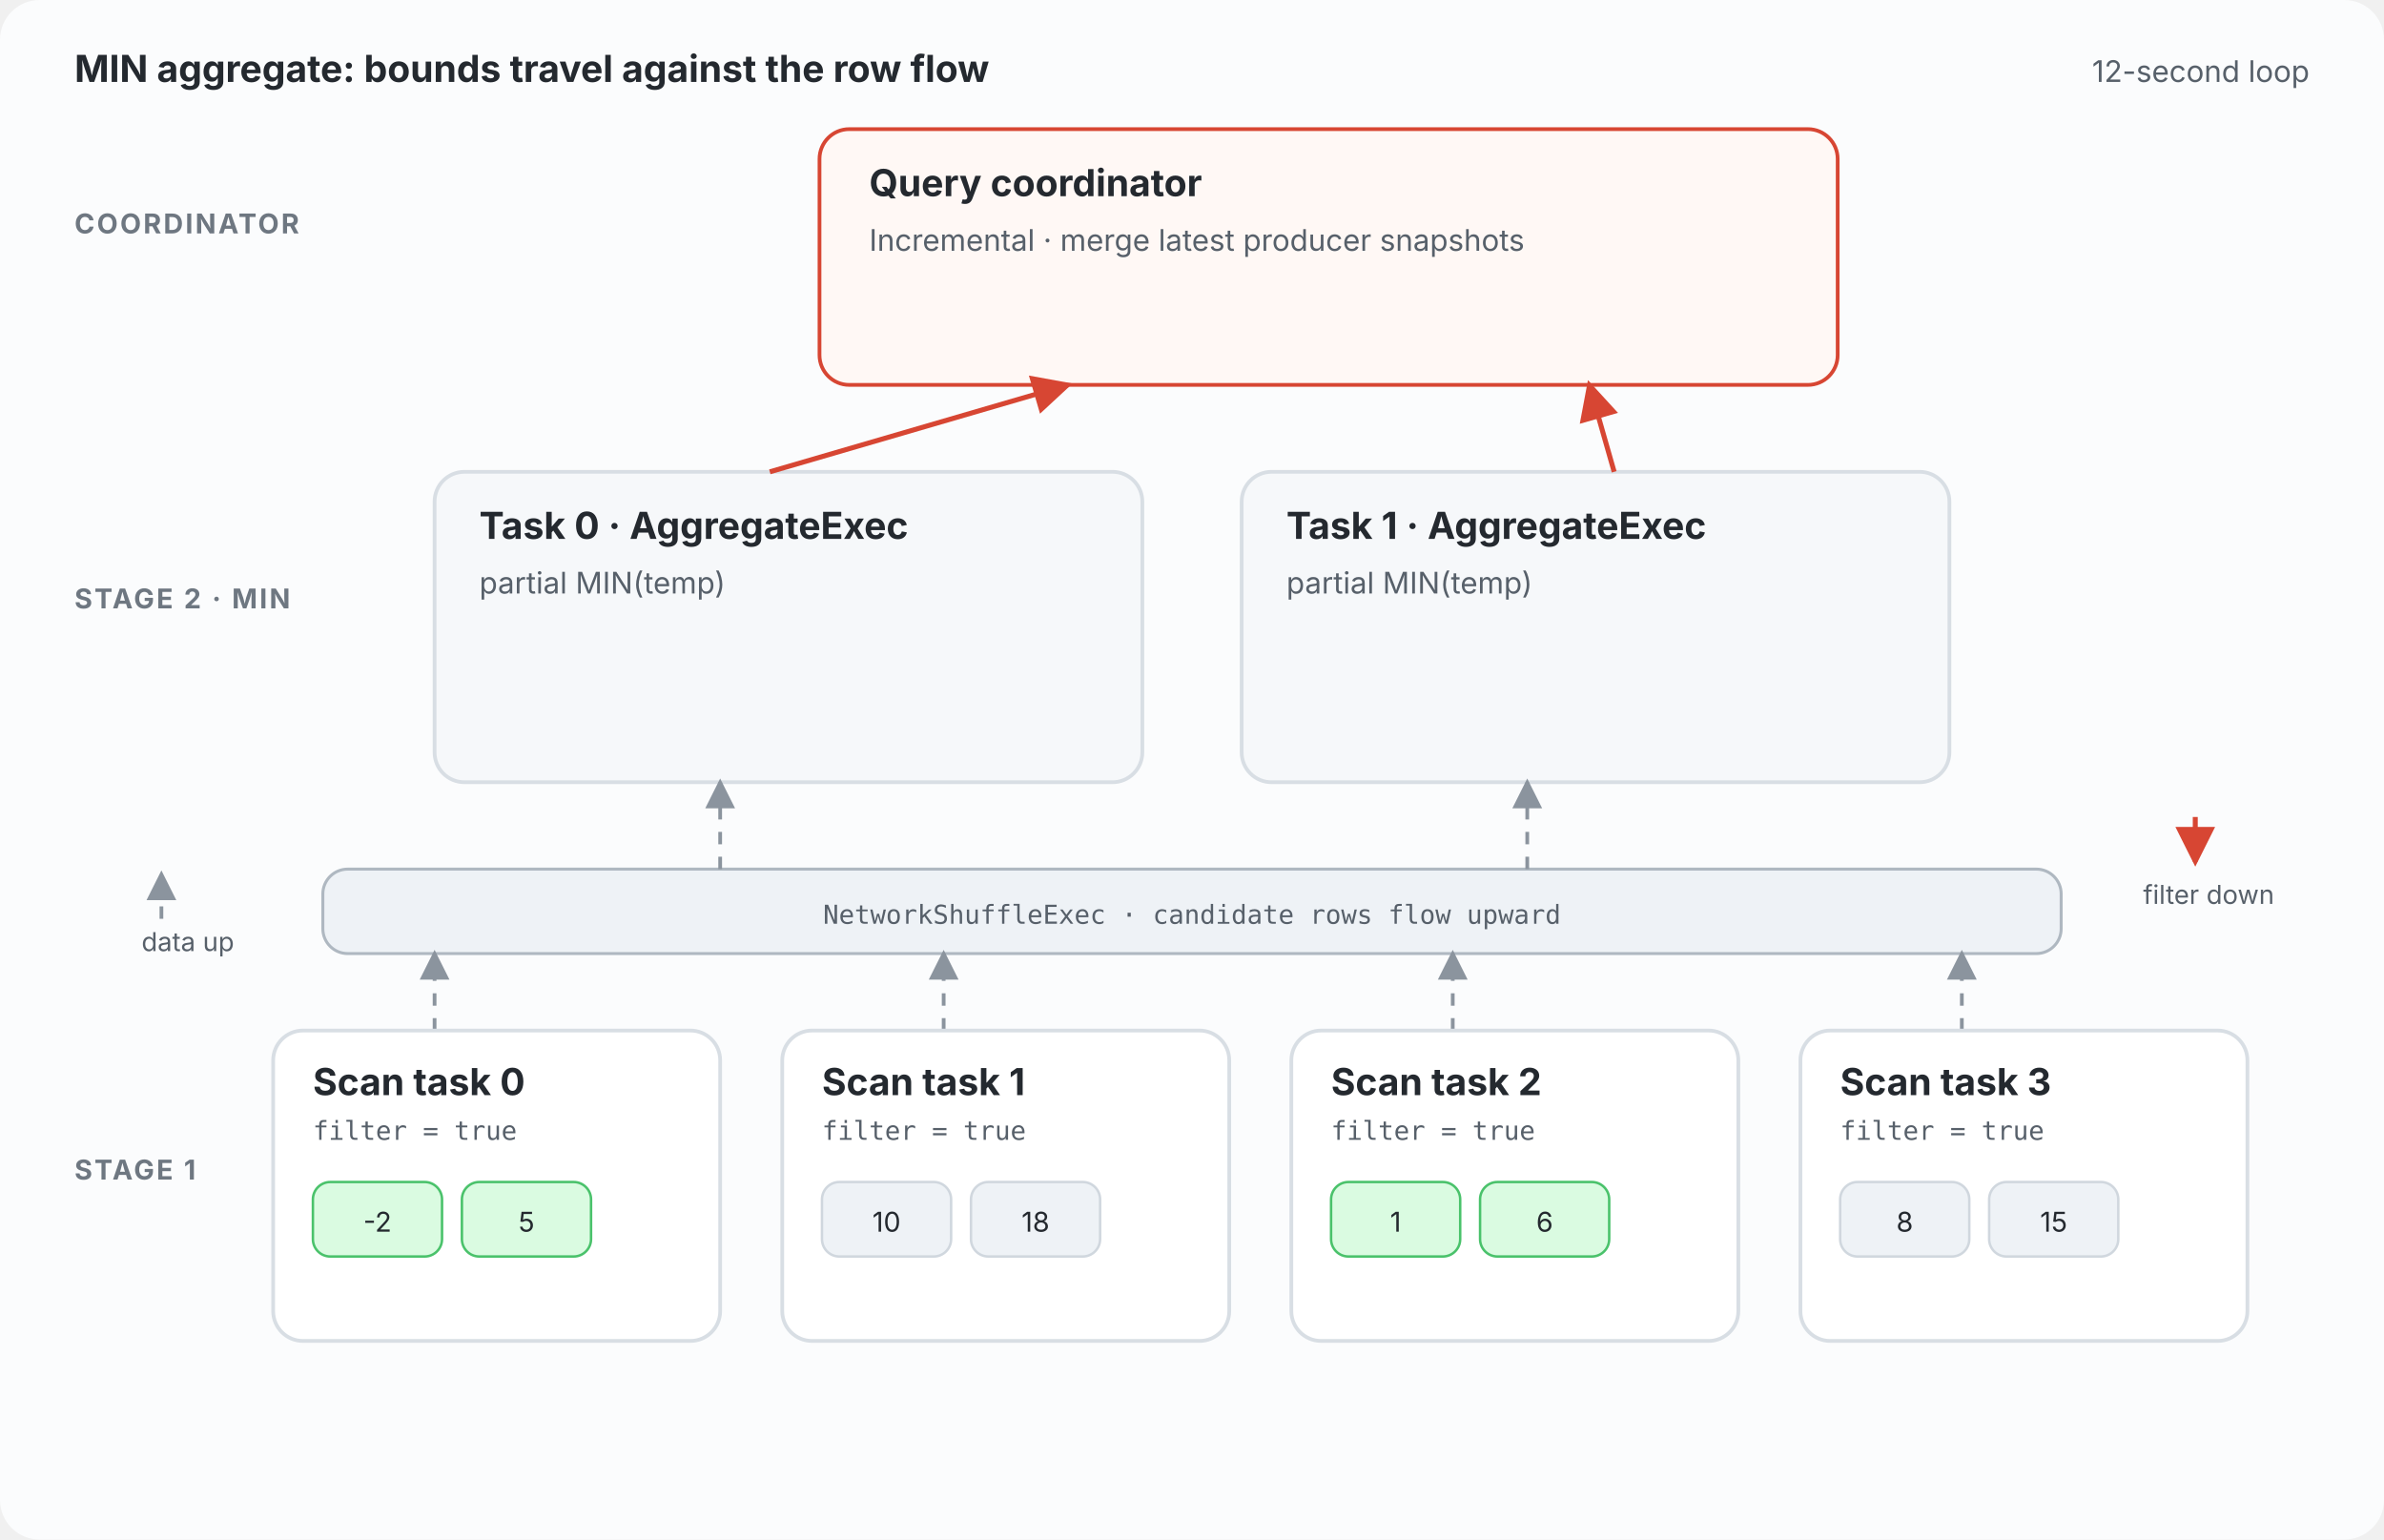
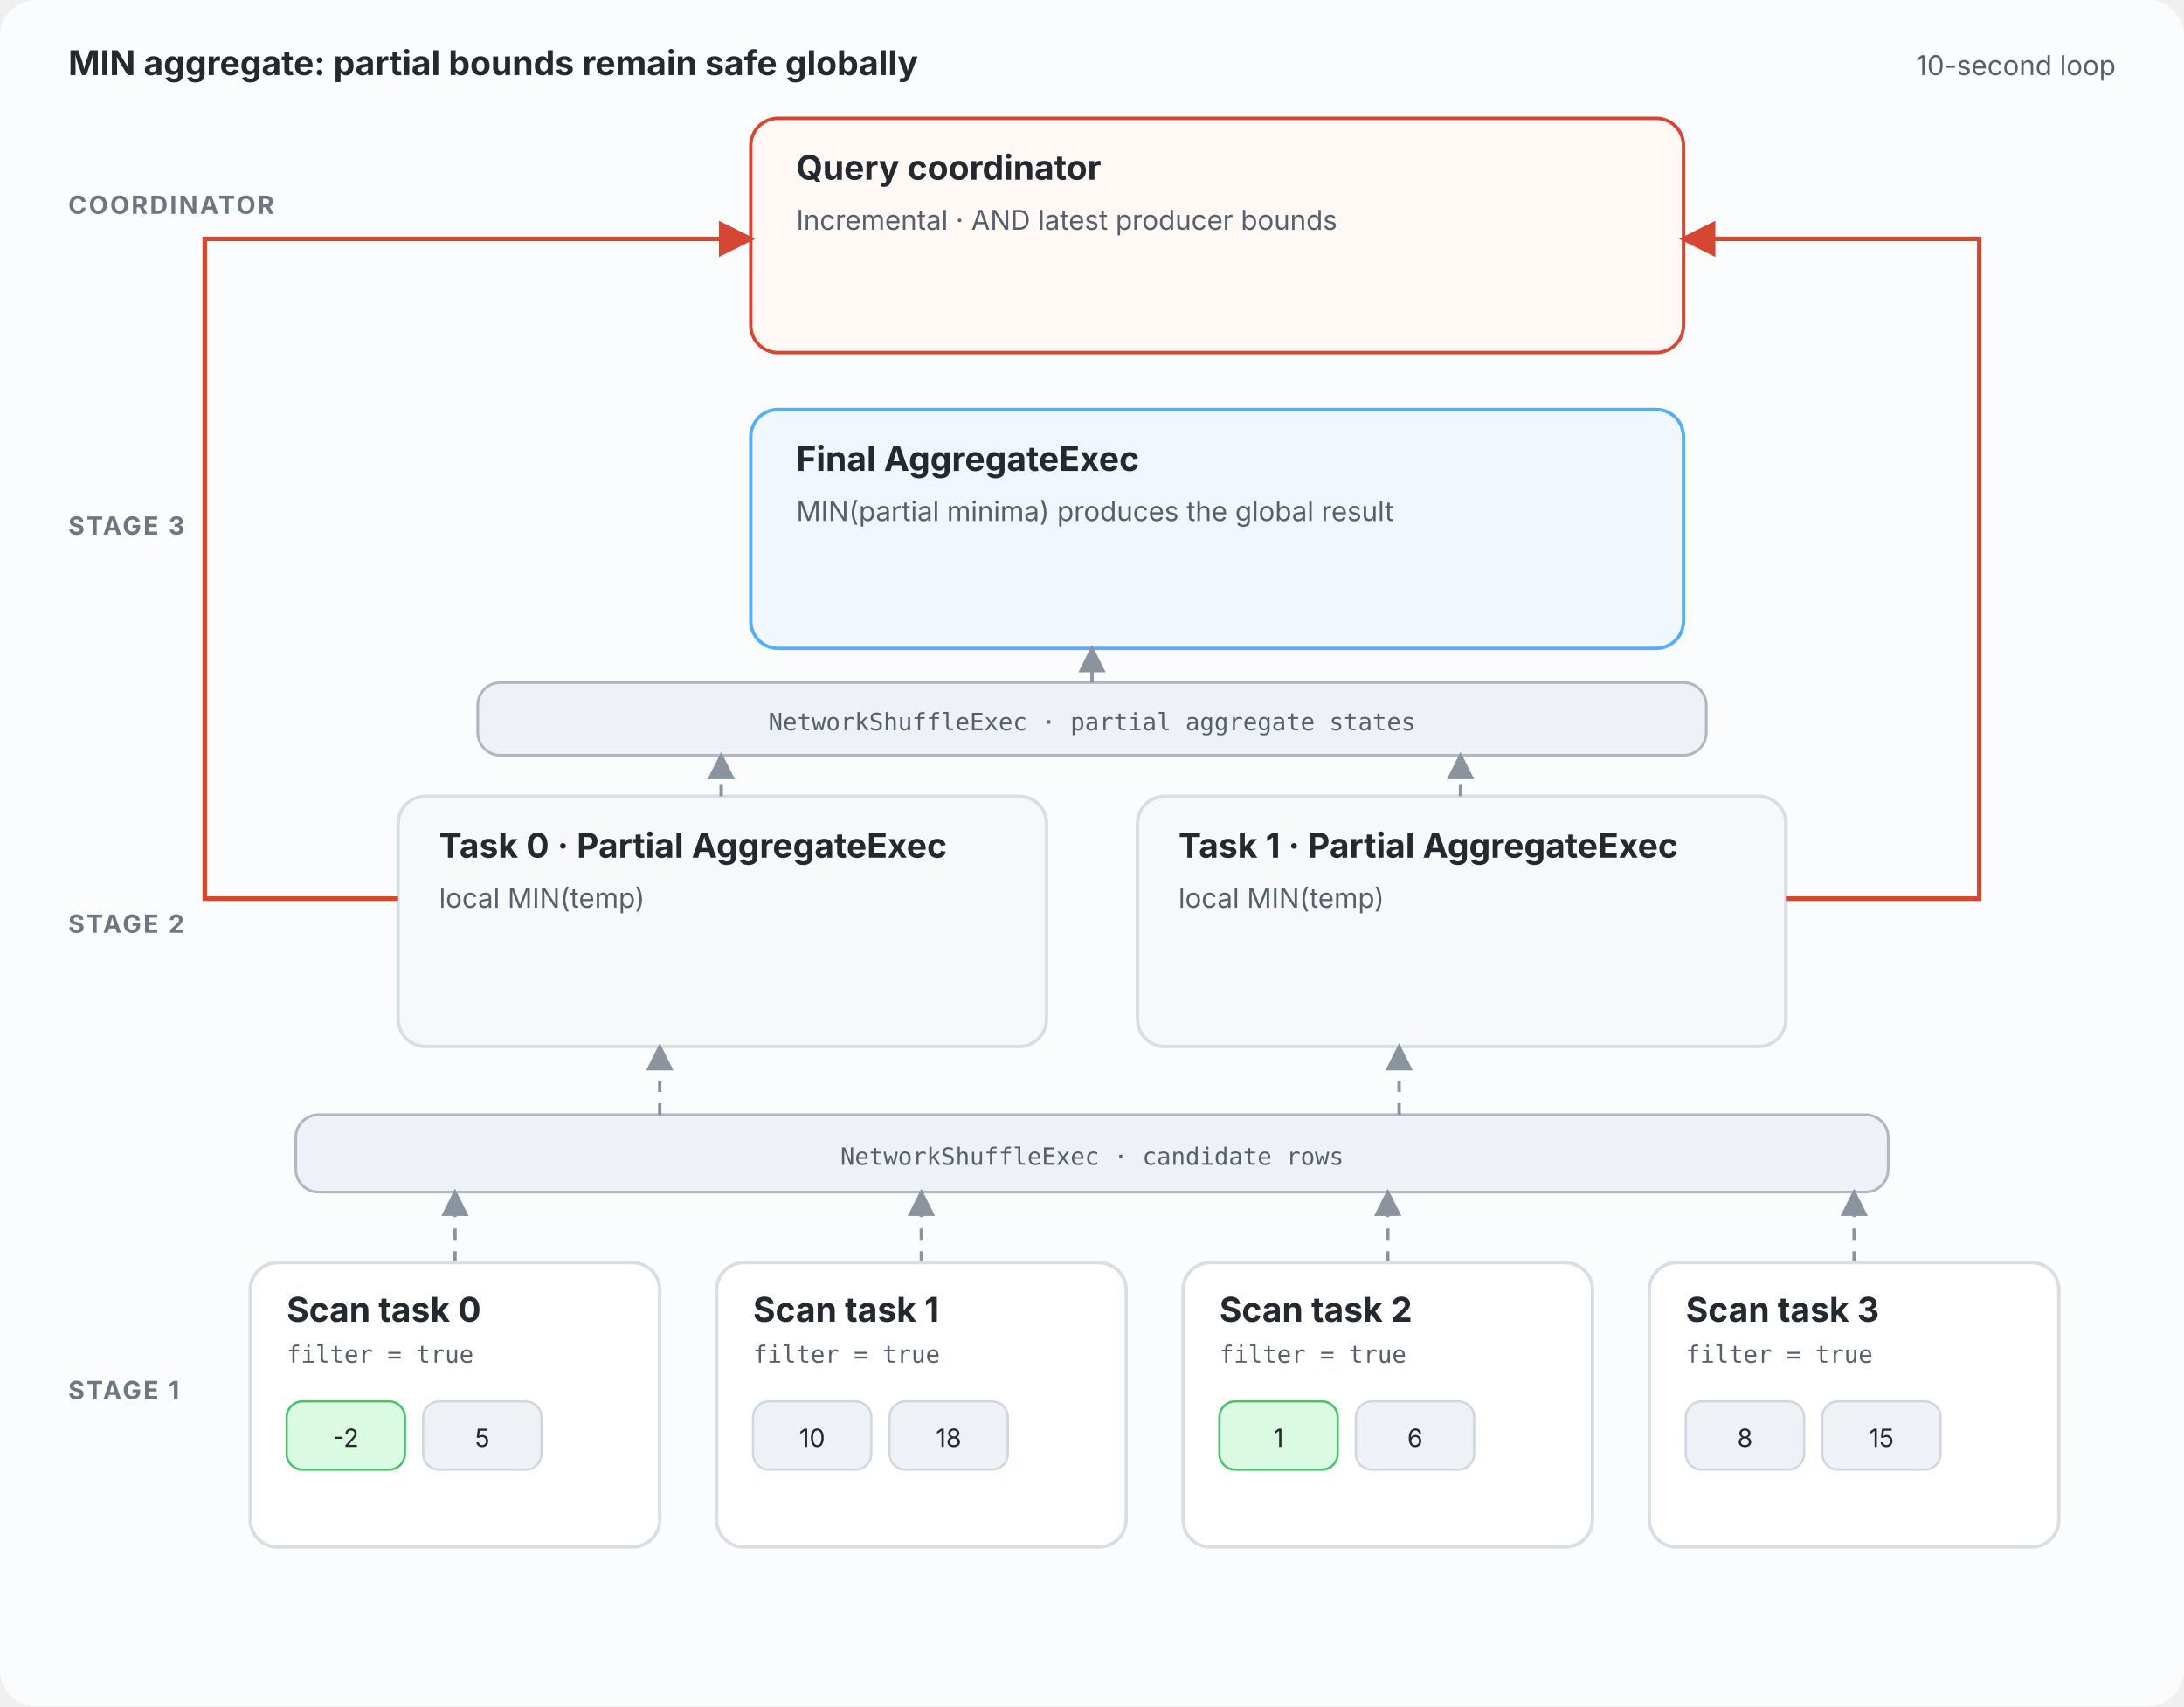
- <svg xmlns="http://www.w3.org/2000/svg" viewBox="0 0 960 620" role="img" aria-labelledby="title desc">
+ <svg xmlns="http://www.w3.org/2000/svg" viewBox="0 0 960 750" role="img" aria-labelledby="title desc">
  <defs>
    <marker id="data-arrow" markerWidth="8" markerHeight="8" refX="7" refY="4" orient="auto">
      <path d="M0 0L8 4L0 8Z" fill="#8b949e" />
    </marker>
    <marker id="filter-arrow" markerWidth="8" markerHeight="8" refX="7" refY="4" orient="auto">
      <path d="M0 0L8 4L0 8Z" fill="#d74633" />
    </marker>
    <style>
-       .scene{font-family:Inter,ui-sans-serif,system-ui,-apple-system,"Segoe UI",sans-serif}.mono{font-family:ui-monospace,SFMono-Regular,Menlo,Consolas,monospace}.heading{fill:#24292f;font-size:15px;font-weight:650}.label{fill:#57606a;font-size:12px}.small{fill:#57606a;font-size:10.5px}.stage{fill:#6e7781;font-size:11px;font-weight:700;letter-spacing:.08em}.panel{fill:#fff;stroke:#d8dee4;stroke-width:1.5}.producer{fill:#f6f8fa;stroke:#d8dee4;stroke-width:1.5}.coord{fill:#fff8f5;stroke:#d74633;stroke-width:1.5}.network{fill:#eef2f6;stroke:#afb8c1;stroke-width:1.2}.data-flow{fill:none;stroke:#8b949e;stroke-width:1.5;stroke-dasharray:5 5;marker-end:url(#data-arrow)}.filter-up{fill:none;stroke:#d74633;stroke-width:2;marker-end:url(#filter-arrow)}.filter-bus{fill:none;stroke:#d74633;stroke-width:2}.filter-down{fill:none;stroke:#d74633;stroke-width:2;marker-end:url(#filter-arrow)}.row rect{fill:#eef2f6;stroke:#d0d7de}.row text{fill:#24292f;font-size:11px;text-anchor:middle}.keep rect{fill:#dafbe1;stroke:#4ac26b}.packet rect{fill:#fff1e5;stroke:#d74633;stroke-width:1.4}.packet text{fill:#9a2f22;font-size:10px;font-weight:650;text-anchor:middle}.data-chip rect{fill:#eaeef2;stroke:#afb8c1}.data-chip text{fill:#57606a;font-size:9px;text-anchor:middle}
-       .data-chip{opacity:0;animation:dataUp 12s ease-in-out infinite}.g1{opacity:0;animation:g1 12s linear infinite}.g2{opacity:0;animation:g2 12s linear infinite}.early0{opacity:0;animation:early0 12s ease-in-out infinite}.early1{opacity:0;animation:early1 12s ease-in-out infinite}.late0{opacity:0;animation:late0 12s ease-in-out infinite}.late1{opacity:0;animation:late1 12s ease-in-out infinite}.downlink{opacity:0;animation:downlink 12s linear infinite}.filter-true{animation:filterTrue 12s linear infinite}.filter-early{opacity:0;animation:filterEarly 12s linear infinite}.filter-late{opacity:0;animation:filterLate 12s linear infinite}.drop-early{animation:dropEarly 12s linear infinite}.drop-late{animation:dropLate 12s linear infinite}.strike-early{opacity:0;animation:strikeEarly 12s linear infinite}.strike-late{opacity:0;animation:strikeLate 12s linear infinite}.status-data{opacity:0;animation:statusData 12s linear infinite}.status-early{opacity:0;animation:statusEarly 12s linear infinite}.status-late{opacity:0;animation:statusLate 12s linear infinite}
-       @keyframes dataUp{0%,3%{opacity:0;transform:translateY(0)}6%,13%{opacity:1}18%,100%{opacity:0;transform:translateY(-58px)}}@keyframes g1{0%,13%{opacity:0}17%,44%{opacity:1}48%,100%{opacity:0}}@keyframes g2{0%,45%{opacity:0}49%,94%{opacity:1}99%,100%{opacity:0}}
-       @keyframes early0{0%,15%{opacity:0;transform:translate(0,0)}18%,26%{opacity:1}30%,100%{opacity:0;transform:translate(113px,-57px)}}@keyframes early1{0%,18%{opacity:0;transform:translate(0,0)}21%,29%{opacity:1}33%,100%{opacity:0;transform:translate(-12px,-57px)}}@keyframes late0{0%,48%{opacity:0;transform:translate(0,0)}51%,59%{opacity:1}63%,100%{opacity:0;transform:translate(113px,-57px)}}@keyframes late1{0%,51%{opacity:0;transform:translate(0,0)}54%,62%{opacity:1}66%,100%{opacity:0;transform:translate(-12px,-57px)}}
-       @keyframes downlink{0%,29%{opacity:0}34%,94%{opacity:1}99%,100%{opacity:0}}@keyframes filterTrue{0%,40%{opacity:1}45%,100%{opacity:0}}@keyframes filterEarly{0%,40%{opacity:0}45%,73%{opacity:1}78%,100%{opacity:0}}@keyframes filterLate{0%,74%{opacity:0}79%,94%{opacity:1}99%,100%{opacity:0}}@keyframes dropEarly{0%,40%{opacity:1}46%,94%{opacity:.18}99%,100%{opacity:1}}@keyframes dropLate{0%,74%{opacity:1}80%,94%{opacity:.18}99%,100%{opacity:1}}@keyframes strikeEarly{0%,40%{opacity:0}46%,94%{opacity:1}99%,100%{opacity:0}}@keyframes strikeLate{0%,74%{opacity:0}80%,94%{opacity:1}99%,100%{opacity:0}}
-       @keyframes statusData{0%,2%{opacity:0}6%,17%{opacity:1}21%,100%{opacity:0}}@keyframes statusEarly{0%,18%{opacity:0}23%,72%{opacity:1}77%,100%{opacity:0}}@keyframes statusLate{0%,75%{opacity:0}80%,94%{opacity:1}99%,100%{opacity:0}}
-       @media(prefers-reduced-motion:reduce){*{animation:none!important}.data-chip,.g1,.early0,.early1,.late0,.late1,.filter-true,.filter-early,.status-data,.status-early{opacity:0}.g2,.downlink,.filter-late,.strike-early,.strike-late,.status-late{opacity:1}.drop-early,.drop-late{opacity:.18}}
+       .scene{font-family:Inter,ui-sans-serif,system-ui,-apple-system,"Segoe UI",sans-serif}.mono{font-family:ui-monospace,SFMono-Regular,Menlo,Consolas,monospace}.heading{fill:#24292f;font-size:15px;font-weight:650}.label{fill:#57606a;font-size:12px}.small{fill:#57606a;font-size:10.5px}.stage{fill:#6e7781;font-size:11px;font-weight:700;letter-spacing:.08em}.panel{fill:#fff;stroke:#d8dee4;stroke-width:1.5}.producer{fill:#f6f8fa;stroke:#d8dee4;stroke-width:1.5}.final{fill:#f0f7ff;stroke:#54aeff;stroke-width:1.5}.coord{fill:#fff8f5;stroke:#d74633;stroke-width:1.5}.network{fill:#eef2f6;stroke:#afb8c1;stroke-width:1.2}.data-flow{fill:none;stroke:#8b949e;stroke-width:1.5;stroke-dasharray:5 5;marker-end:url(#data-arrow)}.filter-up{fill:none;stroke:#d74633;stroke-width:2;marker-end:url(#filter-arrow)}.filter-bus{fill:none;stroke:#d74633;stroke-width:2}.filter-down{fill:none;stroke:#d74633;stroke-width:2;marker-end:url(#filter-arrow)}.row rect{fill:#eef2f6;stroke:#d0d7de}.row text{fill:#24292f;font-size:11px;text-anchor:middle}.keep rect{fill:#dafbe1;stroke:#4ac26b}.packet rect{fill:#fff1e5;stroke:#d74633;stroke-width:1.4}.packet text{fill:#9a2f22;font-size:10px;font-weight:650;text-anchor:middle}.data-chip rect{fill:#eaeef2;stroke:#afb8c1}.data-chip text{fill:#57606a;font-size:9px;text-anchor:middle}
+       .data-chip{opacity:0;animation:dataUp 10s ease-in-out infinite}.g1{opacity:0;animation:g1 10s linear infinite}.g2{opacity:0;animation:g2 10s linear infinite}.downlink{opacity:0;animation:downlink 10s linear infinite}.filter-true{animation:filterTrue 10s linear infinite}.filter-early{opacity:0;animation:filterEarly 10s linear infinite}.filter-late{opacity:0;animation:filterLate 10s linear infinite}.drop-early{animation:dropEarly 10s linear infinite}.drop-late{animation:dropLate 10s linear infinite}.strike-early{opacity:0;animation:strikeEarly 10s linear infinite}.strike-late{opacity:0;animation:strikeLate 10s linear infinite}.status-data{opacity:0;animation:statusData 10s linear infinite}.status-early{opacity:0;animation:statusEarly 10s linear infinite}.status-late{opacity:0;animation:statusLate 10s linear infinite}
+       @keyframes dataUp{0%,3%{opacity:0;transform:translateY(0)}7%,15%{opacity:1}20%,100%{opacity:0;transform:translateY(-38px)}}@keyframes g1{0%,11%{opacity:0}16%,43%{opacity:1}48%,100%{opacity:0}}@keyframes g2{0%,44%{opacity:0}49%,95%{opacity:1}99%,100%{opacity:0}}@keyframes downlink{0%,24%{opacity:0}30%,95%{opacity:1}99%,100%{opacity:0}}@keyframes filterTrue{0%,34%{opacity:1}40%,100%{opacity:0}}@keyframes filterEarly{0%,34%{opacity:0}40%,69%{opacity:1}75%,100%{opacity:0}}@keyframes filterLate{0%,69%{opacity:0}75%,95%{opacity:1}99%,100%{opacity:0}}@keyframes dropEarly{0%,34%{opacity:1}40%,95%{opacity:.18}99%,100%{opacity:1}}@keyframes dropLate{0%,69%{opacity:1}75%,95%{opacity:.18}99%,100%{opacity:1}}@keyframes strikeEarly{0%,34%{opacity:0}40%,95%{opacity:1}99%,100%{opacity:0}}@keyframes strikeLate{0%,69%{opacity:0}75%,95%{opacity:1}99%,100%{opacity:0}}@keyframes statusData{0%,3%{opacity:0}7%,18%{opacity:1}23%,100%{opacity:0}}@keyframes statusEarly{0%,18%{opacity:0}23%,68%{opacity:1}73%,100%{opacity:0}}@keyframes statusLate{0%,69%{opacity:0}75%,95%{opacity:1}99%,100%{opacity:0}}
+       @media(prefers-reduced-motion:reduce){*{animation:none!important}.data-chip,.g1,.filter-true,.filter-early,.status-data,.status-early{opacity:0}.g2,.downlink,.filter-late,.strike-early,.strike-late,.status-late{opacity:1}.drop-early,.drop-late{opacity:.18}}
    </style>
  </defs>
  <g class="scene">
-     <rect width="960" height="620" rx="16" fill="#fbfcfd" />
-     <text x="30" y="33" class="heading">MIN aggregate: bounds travel against the row flow</text>
-     <text x="930" y="33" class="label" text-anchor="end">12-second loop</text>
+     <rect width="960" height="750" rx="16" fill="#fbfcfd" />
+     <text x="30" y="33" class="heading">MIN aggregate: partial bounds remain safe globally</text>
+     <text x="930" y="33" class="label" text-anchor="end">10-second loop</text>
    <text x="30" y="94" class="stage">COORDINATOR</text>
    <rect x="330" y="52" width="410" height="103" rx="12" class="coord" />
    <text x="350" y="79" class="heading">Query coordinator</text>
-     <text x="350" y="101" class="label">Incremental · merge latest producer snapshots</text>
-     <g class="g1">
-       <text x="350" y="129" class="small mono">temp &lt; 12 OR temp &lt; 9  ⇒  temp &lt; 12</text>
-     </g>
-     <g class="g2">
-       <text x="350" y="129" class="small mono">temp &lt; 4 OR temp &lt; 7  ⇒  temp &lt; 7</text>
-     </g>
-     <text x="30" y="245" class="stage">STAGE 2 · MIN</text>
-     <rect x="175" y="190" width="285" height="125" rx="12" class="producer" />
-     <text x="193" y="217" class="heading">Task 0 · AggregateExec</text>
-     <text x="193" y="239" class="label">partial MIN(temp)</text>
-     <g class="g1">
-       <text x="193" y="276" class="small mono">generation 1 · min 12 → temp &lt; 12</text>
-     </g>
-     <g class="g2">
-       <text x="193" y="276" class="small mono">generation 2 · min 4 → temp &lt; 4</text>
-     </g>
-     <rect x="500" y="190" width="285" height="125" rx="12" class="producer" />
-     <text x="518" y="217" class="heading">Task 1 · AggregateExec</text>
-     <text x="518" y="239" class="label">partial MIN(temp)</text>
-     <g class="g1">
-       <text x="518" y="276" class="small mono">generation 1 · min 9 → temp &lt; 9</text>
-     </g>
-     <g class="g2">
-       <text x="518" y="276" class="small mono">generation 2 · min 7 → temp &lt; 7</text>
-     </g>
-     <path d="M310 190L430 155" class="filter-up" />
-     <path d="M650 190L640 155" class="filter-up" />
-     <g transform="translate(276 177)">
-       <g class="packet early0">
-         <rect width="68" height="24" rx="7" />
-         <text x="34" y="16">&lt; 12 · g1</text>
-       </g>
-     </g>
-     <g transform="translate(616 177)">
-       <g class="packet early1">
-         <rect width="68" height="24" rx="7" />
-         <text x="34" y="16">&lt; 9 · g1</text>
-       </g>
-     </g>
-     <g transform="translate(276 177)">
-       <g class="packet late0">
-         <rect width="68" height="24" rx="7" />
-         <text x="34" y="16">&lt; 4 · g2</text>
-       </g>
-     </g>
-     <g transform="translate(616 177)">
-       <g class="packet late1">
-         <rect width="68" height="24" rx="7" />
-         <text x="34" y="16">&lt; 7 · g2</text>
-       </g>
-     </g>
-     <rect x="130" y="350" width="700" height="34" rx="10" class="network" />
-     <text x="480" y="372" class="small mono" text-anchor="middle">NetworkShuffleExec · candidate rows flow upward</text>
-     <path d="M290 350V315" class="data-flow" />
-     <path d="M615 350V315" class="data-flow" />
+     <text x="350" y="101" class="label">Incremental · AND latest producer bounds</text>
+     <g class="g1">
+       <text x="350" y="129" class="small mono">temp &lt; 12 AND temp &lt; 9  ⇒  temp &lt; 9</text>
+     </g>
+     <g class="g2">
+       <text x="350" y="129" class="small mono">temp &lt; 4 AND temp &lt; 7  ⇒  temp &lt; 4</text>
+     </g>
+     <text x="30" y="235" class="stage">STAGE 3</text>
+     <rect x="330" y="180" width="410" height="105" rx="12" class="final" />
+     <text x="350" y="207" class="heading">Final AggregateExec</text>
+     <text x="350" y="229" class="label">MIN(partial minima) produces the global result</text>
+     <g class="g1">
+       <text x="350" y="259" class="small mono">MIN(12, 9) = 9</text>
+     </g>
+     <g class="g2">
+       <text x="350" y="259" class="small mono">MIN(4, 7) = 4</text>
+     </g>
+     <rect x="210" y="300" width="540" height="32" rx="10" class="network" />
+     <text x="480" y="321" class="small mono" text-anchor="middle">NetworkShuffleExec · partial aggregate states</text>
+     <path d="M480 300V285" class="data-flow" />
+     <text x="30" y="410" class="stage">STAGE 2</text>
+     <rect x="175" y="350" width="285" height="110" rx="12" class="producer" />
+     <text x="193" y="377" class="heading">Task 0 · Partial AggregateExec</text>
+     <text x="193" y="399" class="label">local MIN(temp)</text>
+     <g class="g1">
+       <text x="193" y="433" class="small mono">generation 1 · temp &lt; 12</text>
+     </g>
+     <g class="g2">
+       <text x="193" y="433" class="small mono">generation 2 · temp &lt; 4</text>
+     </g>
+     <rect x="500" y="350" width="285" height="110" rx="12" class="producer" />
+     <text x="518" y="377" class="heading">Task 1 · Partial AggregateExec</text>
+     <text x="518" y="399" class="label">local MIN(temp)</text>
+     <g class="g1">
+       <text x="518" y="433" class="small mono">generation 1 · temp &lt; 9</text>
+     </g>
+     <g class="g2">
+       <text x="518" y="433" class="small mono">generation 2 · temp &lt; 7</text>
+     </g>
+     <path d="M317 350V332" class="data-flow" />
+     <path d="M642 350V332" class="data-flow" />
+     <path d="M175 395H90V105H330" class="filter-up" />
+     <path d="M785 395H870V105H740" class="filter-up" />
+     <g class="g1 packet" transform="translate(72 246)">
+       <rect width="72" height="24" rx="7" />
+       <text x="36" y="16">&lt; 12 · g1</text>
+     </g>
+     <g class="g2 packet" transform="translate(72 246)">
+       <rect width="72" height="24" rx="7" />
+       <text x="36" y="16">&lt; 4 · g2</text>
+     </g>
+     <g class="g1 packet" transform="translate(816 246)">
+       <rect width="72" height="24" rx="7" />
+       <text x="36" y="16">&lt; 9 · g1</text>
+     </g>
+     <g class="g2 packet" transform="translate(816 246)">
+       <rect width="72" height="24" rx="7" />
+       <text x="36" y="16">&lt; 7 · g2</text>
+     </g>
+     <rect x="130" y="490" width="700" height="34" rx="10" class="network" />
+     <text x="480" y="512" class="small mono" text-anchor="middle">NetworkShuffleExec · candidate rows</text>
+     <path d="M290 490V460" class="data-flow" />
+     <path d="M615 490V460" class="data-flow" />
    <g class="downlink">
-       <path d="M740 103H925V397H135" class="filter-bus" />
-       <path d="M225 397V415" class="filter-down" />
-       <path d="M430 397V415" class="filter-down" />
-       <path d="M635 397V415" class="filter-down" />
-       <path d="M840 397V415" class="filter-down" />
-     </g>
-     <text x="30" y="475" class="stage">STAGE 1</text>
-     <path d="M175 415V384" class="data-flow" />
-     <path d="M380 415V384" class="data-flow" />
-     <path d="M585 415V384" class="data-flow" />
-     <path d="M790 415V384" class="data-flow" />
-     <g transform="translate(158 405)">
-       <g class="data-chip">
-         <rect width="34" height="20" rx="5" />
-         <text x="17" y="14">rows</text>
-       </g>
-     </g>
-     <g transform="translate(363 405)">
-       <g class="data-chip">
-         <rect width="34" height="20" rx="5" />
-         <text x="17" y="14">rows</text>
-       </g>
-     </g>
-     <g transform="translate(568 405)">
-       <g class="data-chip">
-         <rect width="34" height="20" rx="5" />
-         <text x="17" y="14">rows</text>
-       </g>
-     </g>
-     <g transform="translate(773 405)">
-       <g class="data-chip">
-         <rect width="34" height="20" rx="5" />
-         <text x="17" y="14">rows</text>
-       </g>
-     </g>
-     <rect x="110" y="415" width="180" height="125" rx="12" class="panel" />
-     <text x="126" y="441" class="heading">Scan task 0</text>
-     <g transform="translate(126 459)">
-       <text class="filter-true small mono">filter = true</text>
-       <text class="filter-early small mono">temp &lt; 12</text>
-       <text class="filter-late small mono">temp &lt; 7</text>
-     </g>
-     <g class="row keep" transform="translate(126 476)">
+       <path d="M740 125H925V537H135" class="filter-bus" />
+       <path d="M225 537V555" class="filter-down" />
+       <path d="M430 537V555" class="filter-down" />
+       <path d="M635 537V555" class="filter-down" />
+       <path d="M840 537V555" class="filter-down" />
+     </g>
+     <text x="30" y="615" class="stage">STAGE 1</text>
+     <path d="M200 555V524" class="data-flow" />
+     <path d="M405 555V524" class="data-flow" />
+     <path d="M610 555V524" class="data-flow" />
+     <path d="M815 555V524" class="data-flow" />
+     <g transform="translate(183 540)">
+       <g class="data-chip">
+         <rect width="34" height="20" rx="5" />
+         <text x="17" y="14">rows</text>
+       </g>
+     </g>
+     <g transform="translate(388 540)">
+       <g class="data-chip">
+         <rect width="34" height="20" rx="5" />
+         <text x="17" y="14">rows</text>
+       </g>
+     </g>
+     <g transform="translate(593 540)">
+       <g class="data-chip">
+         <rect width="34" height="20" rx="5" />
+         <text x="17" y="14">rows</text>
+       </g>
+     </g>
+     <g transform="translate(798 540)">
+       <g class="data-chip">
+         <rect width="34" height="20" rx="5" />
+         <text x="17" y="14">rows</text>
+       </g>
+     </g>
+     <rect x="110" y="555" width="180" height="125" rx="12" class="panel" />
+     <text x="126" y="581" class="heading">Scan task 0</text>
+     <g transform="translate(126 599)">
+       <text class="filter-true small mono">filter = true</text>
+       <text class="filter-early small mono">temp &lt; 9</text>
+       <text class="filter-late small mono">temp &lt; 4</text>
+     </g>
+     <g class="row keep" transform="translate(126 616)">
      <rect width="52" height="30" rx="7" />
      <text x="26" y="20">-2</text>
    </g>
-     <g class="row keep" transform="translate(186 476)">
+     <g class="row drop-late" transform="translate(186 616)">
      <rect width="52" height="30" rx="7" />
      <text x="26" y="20">5</text>
    </g>
-     <rect x="315" y="415" width="180" height="125" rx="12" class="panel" />
-     <text x="331" y="441" class="heading">Scan task 1</text>
-     <g transform="translate(331 459)">
-       <text class="filter-true small mono">filter = true</text>
-       <text class="filter-early small mono">temp &lt; 12</text>
-       <text class="filter-late small mono">temp &lt; 7</text>
-     </g>
-     <g class="row drop-late" transform="translate(331 476)">
+     <g class="strike-late" stroke="#cf222e" stroke-width="2.4">
+       <path d="M195 631h34" />
+     </g>
+     <rect x="315" y="555" width="180" height="125" rx="12" class="panel" />
+     <text x="331" y="581" class="heading">Scan task 1</text>
+     <g transform="translate(331 599)">
+       <text class="filter-true small mono">filter = true</text>
+       <text class="filter-early small mono">temp &lt; 9</text>
+       <text class="filter-late small mono">temp &lt; 4</text>
+     </g>
+     <g class="row drop-early" transform="translate(331 616)">
      <rect width="52" height="30" rx="7" />
      <text x="26" y="20">10</text>
    </g>
-     <g class="row drop-early" transform="translate(391 476)">
+     <g class="row drop-early" transform="translate(391 616)">
      <rect width="52" height="30" rx="7" />
      <text x="26" y="20">18</text>
    </g>
+     <g class="strike-early" stroke="#cf222e" stroke-width="2.4">
+       <path d="M340 631h34" />
+       <path d="M400 631h34" />
+     </g>
+     <rect x="520" y="555" width="180" height="125" rx="12" class="panel" />
+     <text x="536" y="581" class="heading">Scan task 2</text>
+     <g transform="translate(536 599)">
+       <text class="filter-true small mono">filter = true</text>
+       <text class="filter-early small mono">temp &lt; 9</text>
+       <text class="filter-late small mono">temp &lt; 4</text>
+     </g>
+     <g class="row keep" transform="translate(536 616)">
+       <rect width="52" height="30" rx="7" />
+       <text x="26" y="20">1</text>
+     </g>
+     <g class="row drop-late" transform="translate(596 616)">
+       <rect width="52" height="30" rx="7" />
+       <text x="26" y="20">6</text>
+     </g>
    <g class="strike-late" stroke="#cf222e" stroke-width="2.4">
-       <path d="M340 491h34" />
+       <path d="M605 631h34" />
+     </g>
+     <rect x="725" y="555" width="180" height="125" rx="12" class="panel" />
+     <text x="741" y="581" class="heading">Scan task 3</text>
+     <g transform="translate(741 599)">
+       <text class="filter-true small mono">filter = true</text>
+       <text class="filter-early small mono">temp &lt; 9</text>
+       <text class="filter-late small mono">temp &lt; 4</text>
+     </g>
+     <g class="row drop-late" transform="translate(741 616)">
+       <rect width="52" height="30" rx="7" />
+       <text x="26" y="20">8</text>
+     </g>
+     <g class="row drop-early" transform="translate(801 616)">
+       <rect width="52" height="30" rx="7" />
+       <text x="26" y="20">15</text>
+     </g>
+     <g class="strike-late" stroke="#cf222e" stroke-width="2.4">
+       <path d="M750 631h34" />
    </g>
    <g class="strike-early" stroke="#cf222e" stroke-width="2.4">
-       <path d="M400 491h34" />
-     </g>
-     <rect x="520" y="415" width="180" height="125" rx="12" class="panel" />
-     <text x="536" y="441" class="heading">Scan task 2</text>
-     <g transform="translate(536 459)">
-       <text class="filter-true small mono">filter = true</text>
-       <text class="filter-early small mono">temp &lt; 12</text>
-       <text class="filter-late small mono">temp &lt; 7</text>
-     </g>
-     <g class="row keep" transform="translate(536 476)">
-       <rect width="52" height="30" rx="7" />
-       <text x="26" y="20">1</text>
-     </g>
-     <g class="row keep" transform="translate(596 476)">
-       <rect width="52" height="30" rx="7" />
-       <text x="26" y="20">6</text>
-     </g>
-     <rect x="725" y="415" width="180" height="125" rx="12" class="panel" />
-     <text x="741" y="441" class="heading">Scan task 3</text>
-     <g transform="translate(741 459)">
-       <text class="filter-true small mono">filter = true</text>
-       <text class="filter-early small mono">temp &lt; 12</text>
-       <text class="filter-late small mono">temp &lt; 7</text>
-     </g>
-     <g class="row drop-late" transform="translate(741 476)">
-       <rect width="52" height="30" rx="7" />
-       <text x="26" y="20">8</text>
-     </g>
-     <g class="row drop-early" transform="translate(801 476)">
-       <rect width="52" height="30" rx="7" />
-       <text x="26" y="20">15</text>
-     </g>
-     <g class="strike-late" stroke="#cf222e" stroke-width="2.4">
-       <path d="M750 491h34" />
-     </g>
-     <g class="strike-early" stroke="#cf222e" stroke-width="2.4">
-       <path d="M810 491h34" />
-     </g>
-     <g transform="translate(480 586)" text-anchor="middle">
-       <text class="status-data label">Candidate rows flow upward from four scan tasks to two partial aggregates.</text>
-       <text class="status-early label">Each observed minimum travels up, merges, and immediately fans down.</text>
-       <text class="status-late label">Later generations lower the bound and prune more rows at every scan.</text>
-     </g>
-     <g transform="translate(65 352)">
-       <path d="M0 18V0" class="data-flow" />
-       <text x="-8" y="31" class="small">data up</text>
-     </g>
-     <g transform="translate(884 329)">
-       <path d="M0 0V18" class="filter-down" />
-       <text x="-21" y="35" class="small">filter down</text>
+       <path d="M810 631h34" />
+     </g>
+     <g transform="translate(480 721)" text-anchor="middle">
+       <text class="status-data label">Each partial aggregate emits a local minimum; the final aggregate computes the global minimum.</text>
+       <text class="status-early label">The coordinator intersects the current bounds: &lt; 12 AND &lt; 9 becomes &lt; 9.</text>
+       <text class="status-late label">Later minima tighten the intersection to &lt; 4 without changing the final result.</text>
    </g>
  </g>
</svg>
